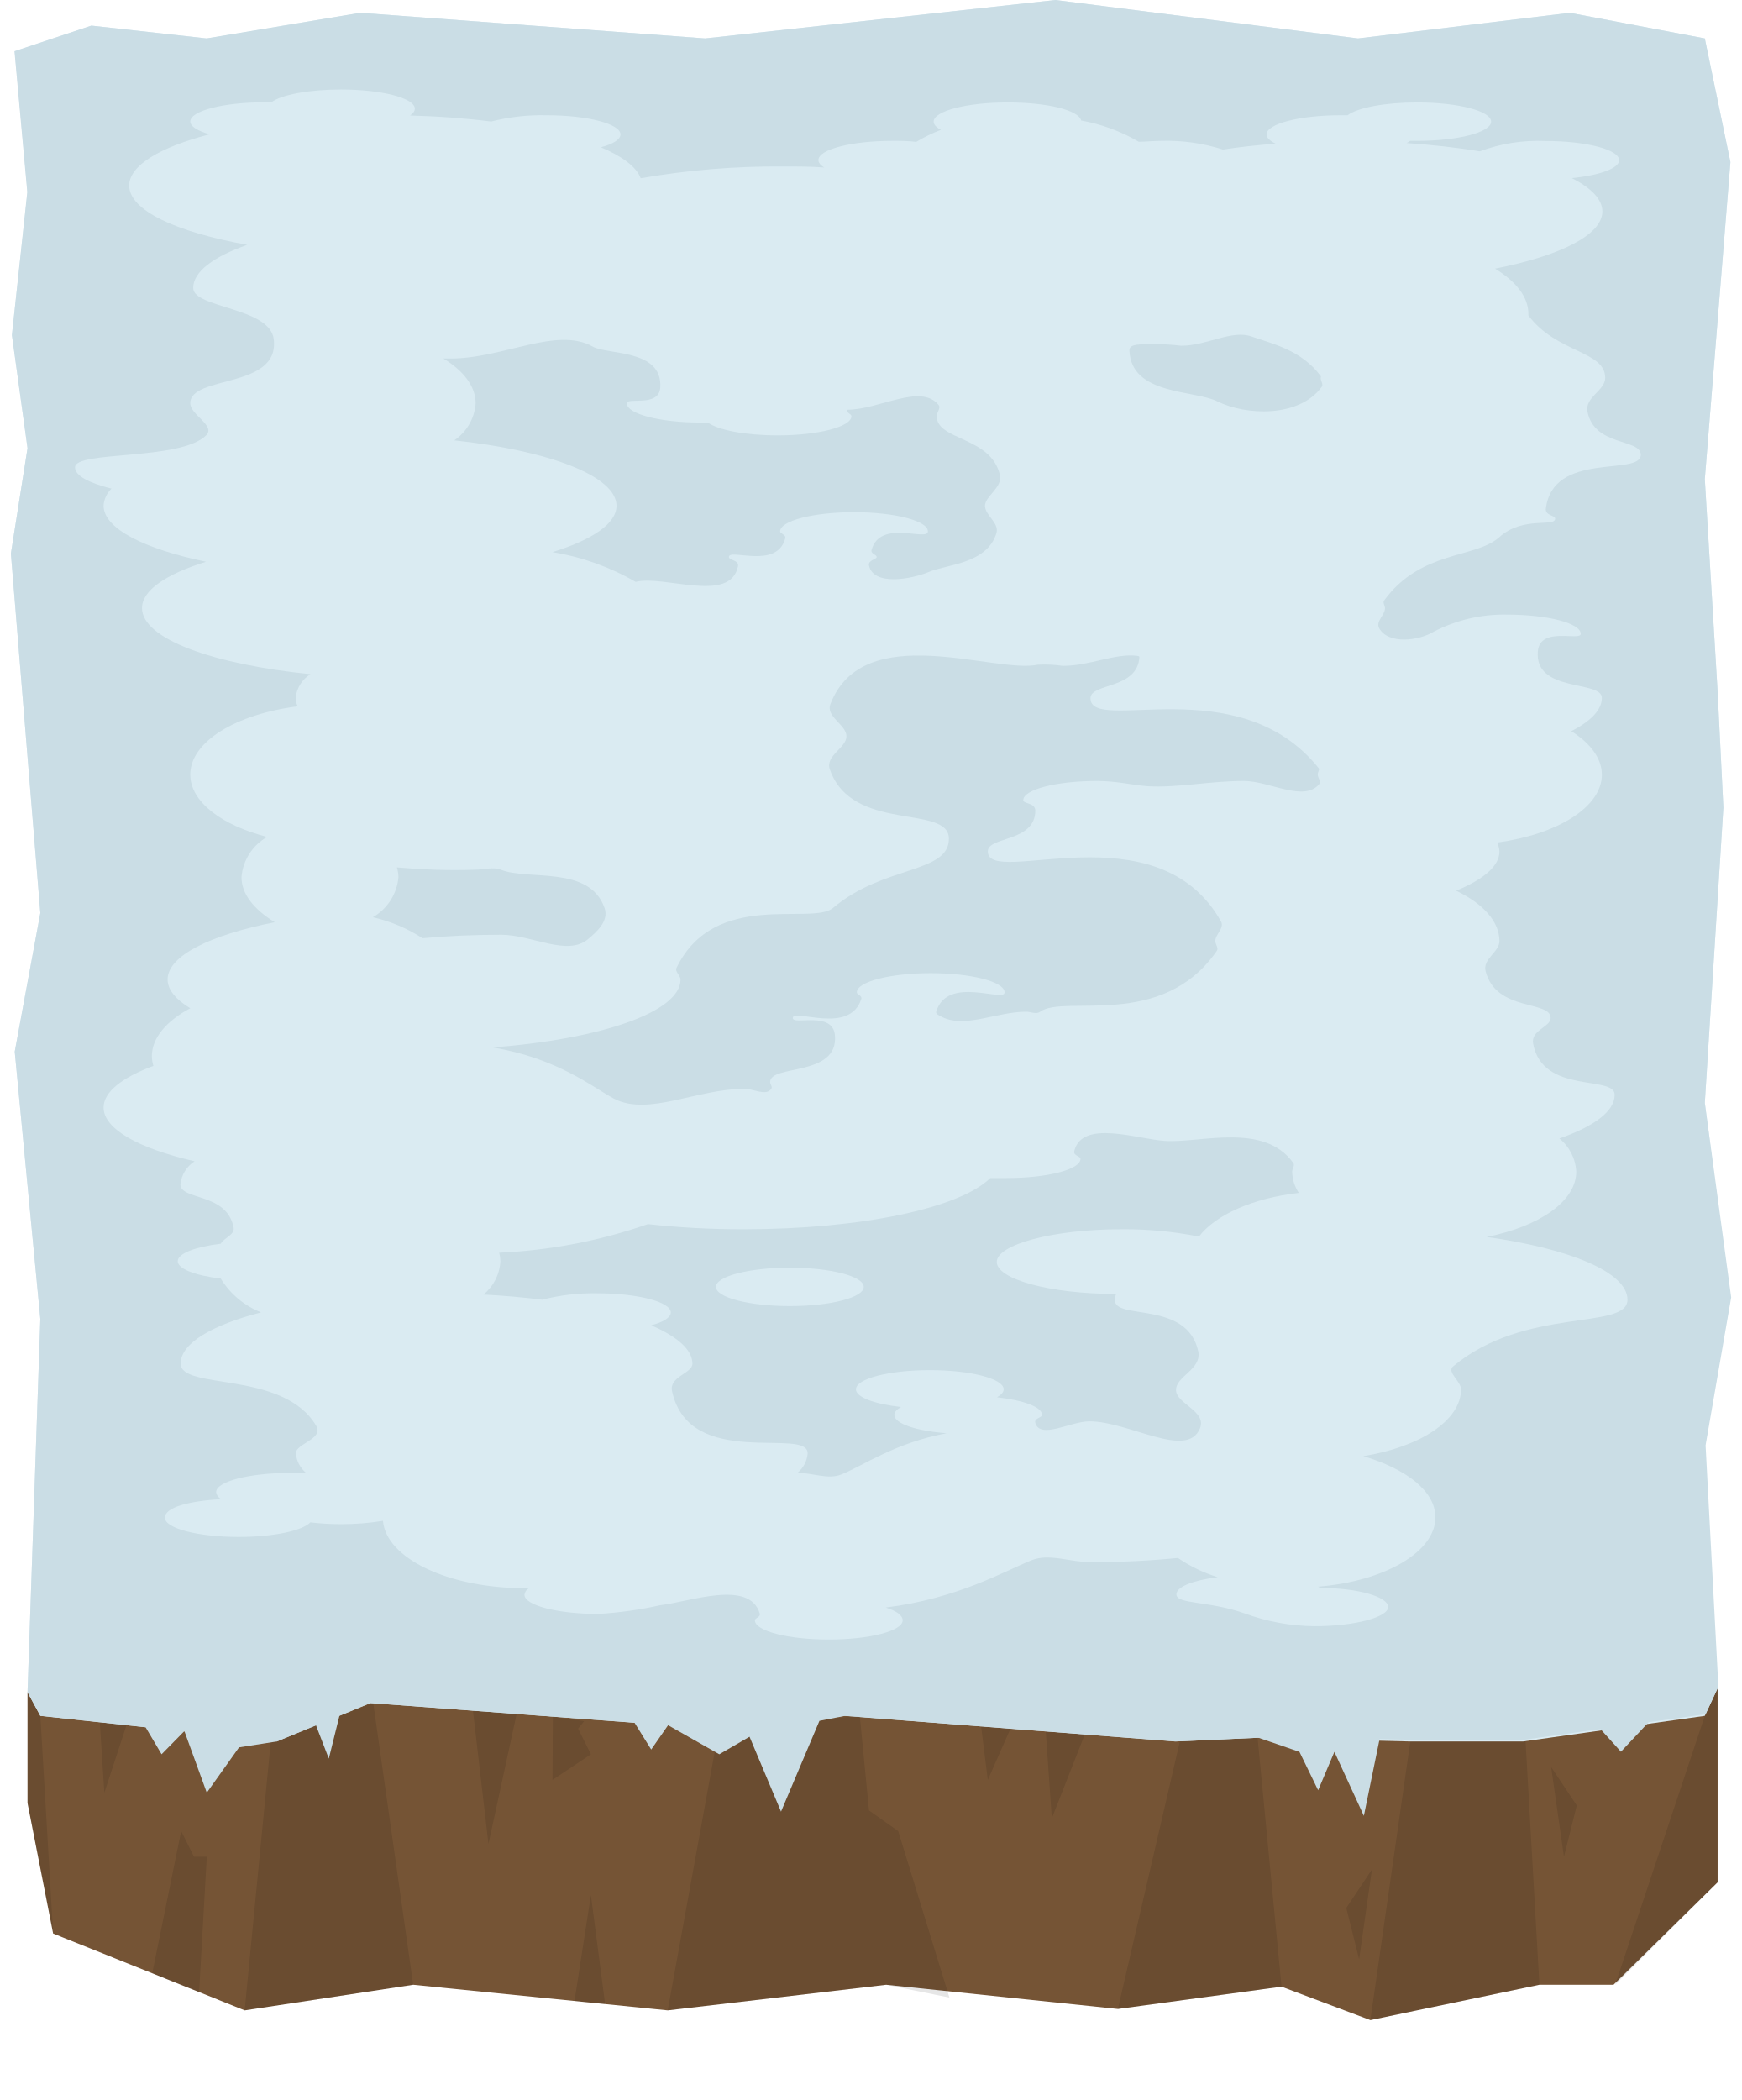
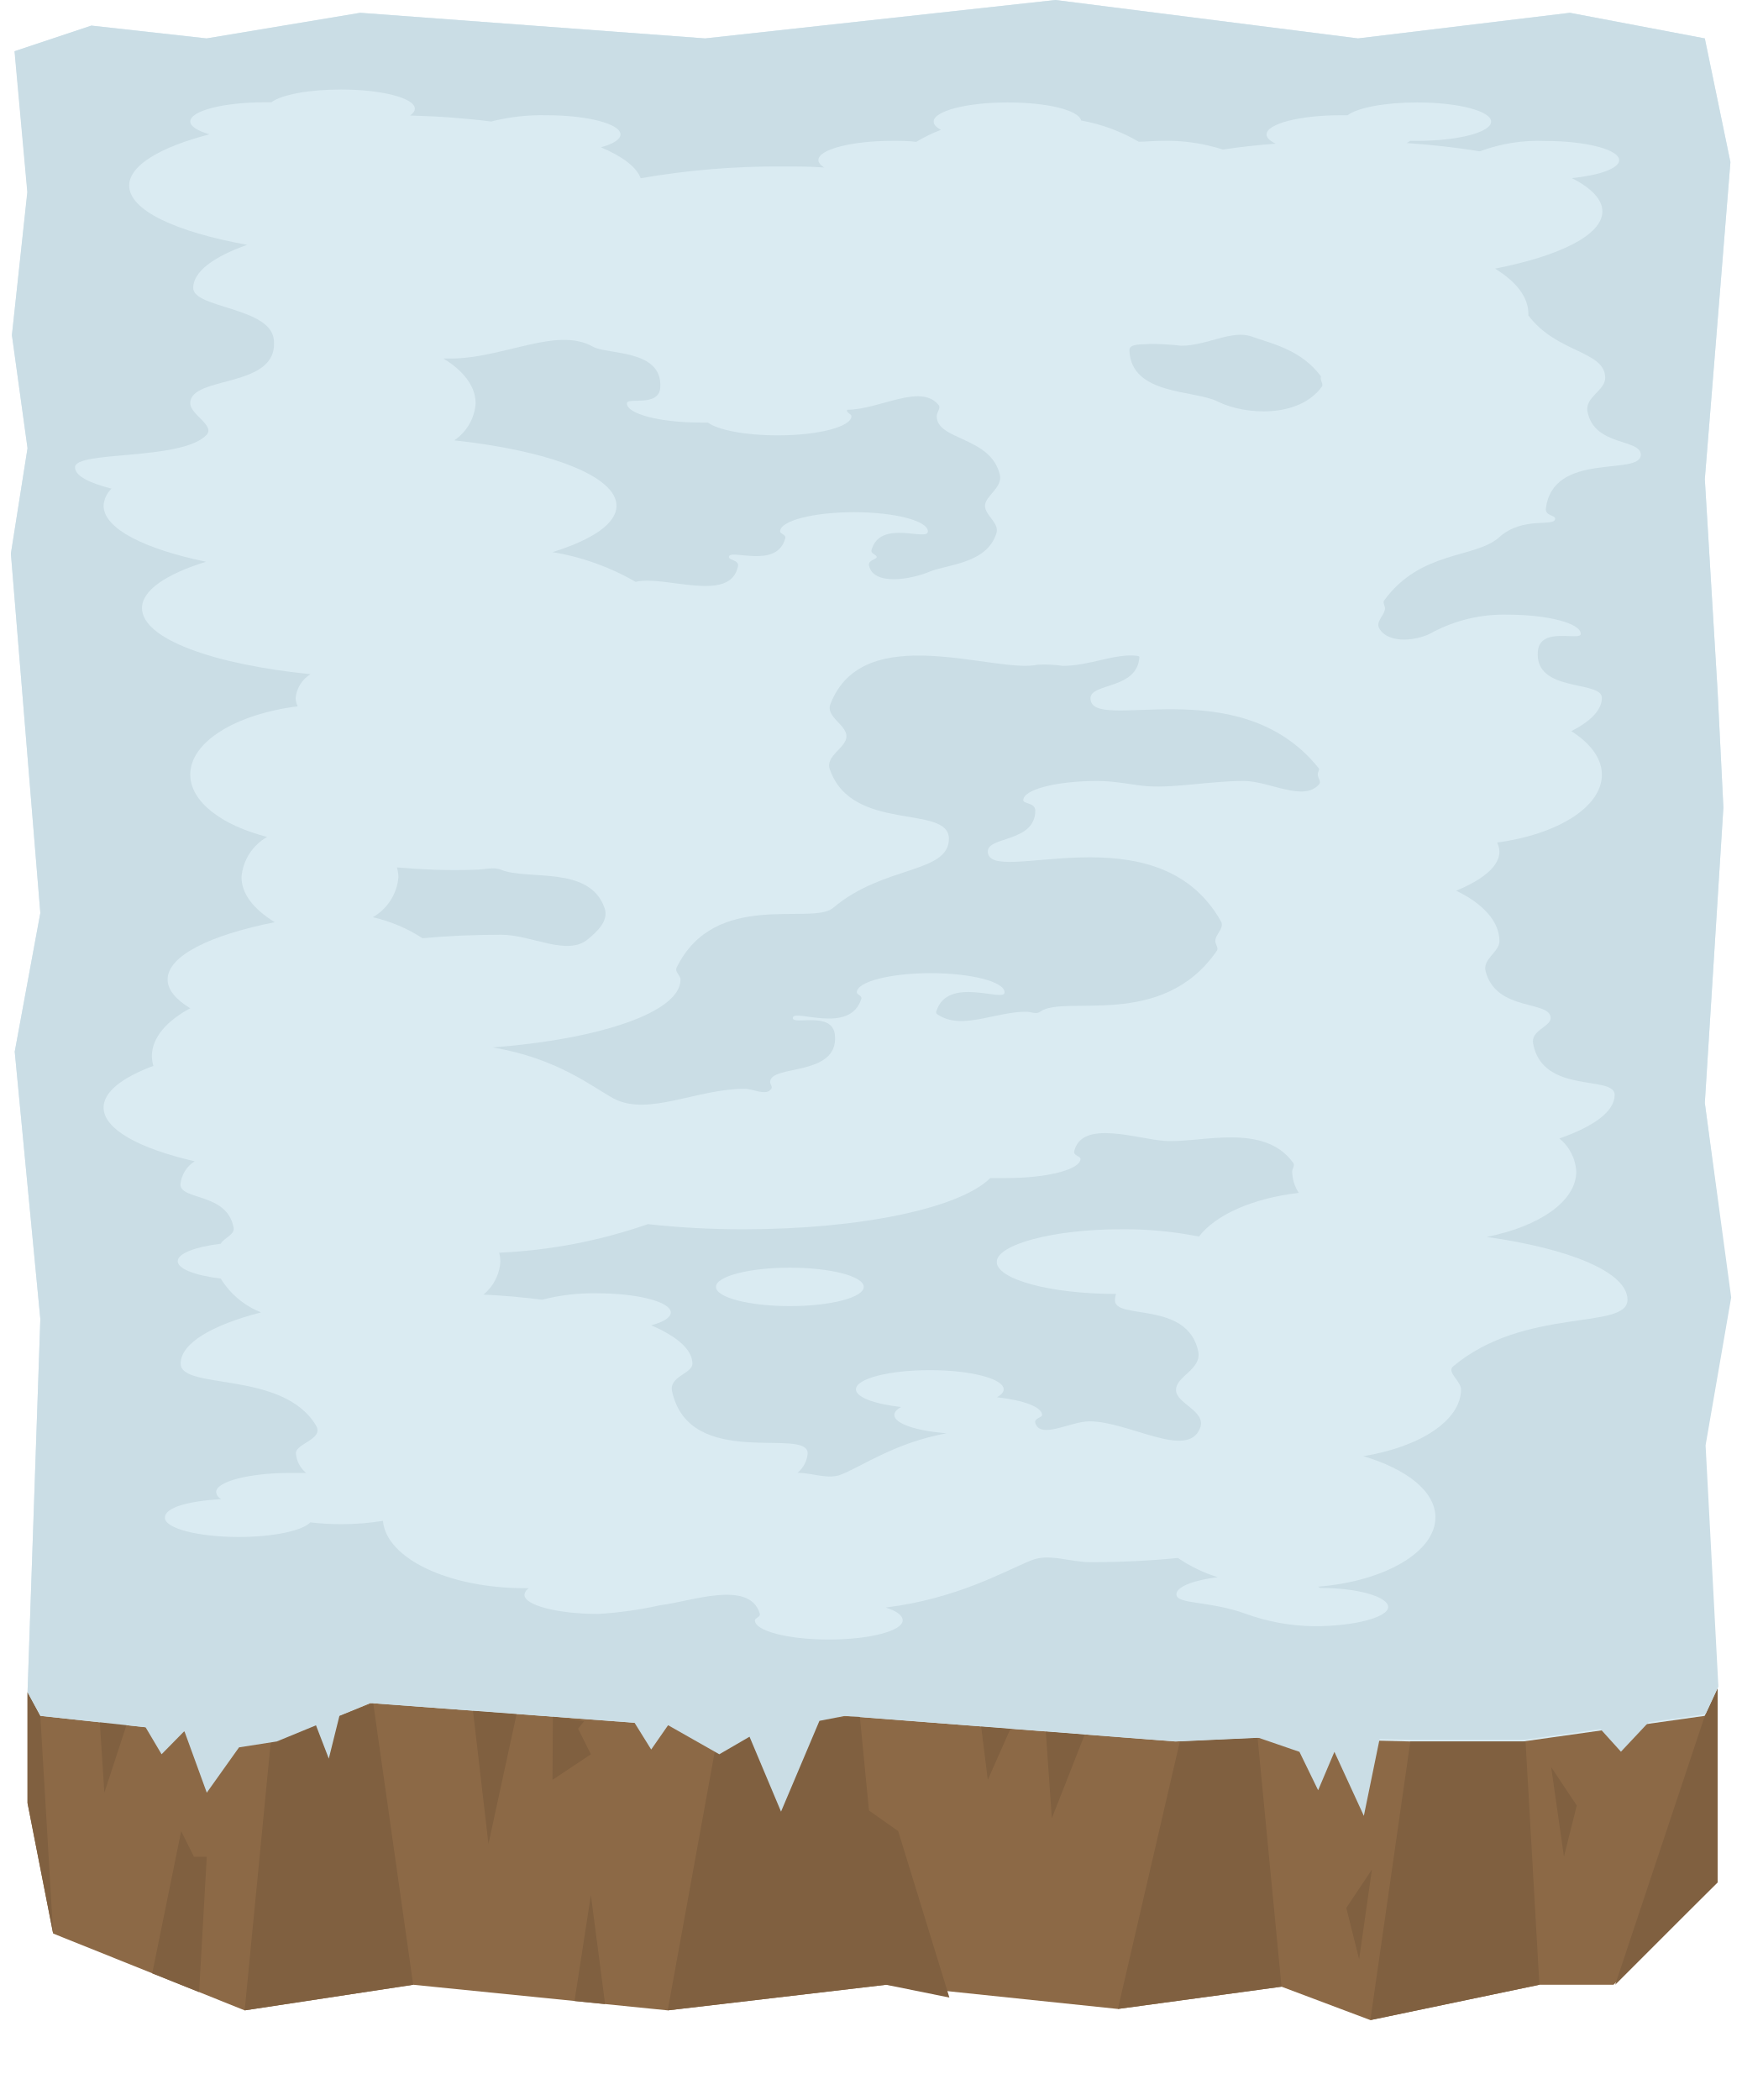
<svg xmlns="http://www.w3.org/2000/svg" viewBox="0 0 136 164">
-   <path d="m134.15 147-8.13 8h-5.79l-13.2 2.76-6.94-2.61-12.78 1.74-18.1-1.89-17.06 2-19.88-2-13.16 2-14.96-6-2-10.19v-8.65l132-.31v3.15z" fill="#755435" />
+   <path d="m134.15 147-8.13 8h-5.79l-13.2 2.76-6.94-2.61-12.78 1.74-18.1-1.89-17.06 2-19.88-2-13.16 2-14.96-6-2-10.19v-8.65l132-.31v3.15z" fill="#8c6946" />
  <path d="m133.15 134-14.19 2h-8.82l-11.92-.29-6.45.29-25.84-2-10.17 1-26.85-2-7.29 3-18.47-2-1-1.84 1-29.15-2-20.88 2-10.83-2.3-28.07 1.3-8.23-1.22-8.83 1.22-11.17-1-11 6-2 9 1 11.99-2 26.93 2 27.36-3 23.63 3 16.55-2 10.54 2 2 9.66-2 24.76 1 16.58.45 9.06-1.45 23.07 2 15.31-2 11.56 1 18.85z" fill="#daebf2" />
-   <g opacity=".1">
+   <g fill="#806040">
    <path d="m3.15 134-1-1.84v8.65l2 10.19z" />
    <path d="m29.15 133-8 3-2.04 21 13.16-2z" />
    <path d="m67.15 134-11 1-4 22 17.06-2 4.94 1-4-13-2.28-1.61z" />
    <path d="m98.22 135.71-6.07.29-4.84 20.89 12.78-1.74z" />
    <path d="m119.15 136h-9l-3.12 21.76 13.2-2.76z" />
    <path d="m134.15 131.85-1 2.15-7 21 8-8z" />
-   </g>
-   <g opacity=".1">
    <path d="m36.94 133.6 1.21 10.4 2.2-10.15z" />
    <path d="m44.87 156.27 1.28-8.27 1.11 8.51z" />
    <path d="m76.63 134.83.52 4.17 1.77-4z" />
    <path d="m81.68 135.22.47 6.78 2.57-6.54z" />
    <path d="m121.15 138 1 7 1-4z" />
    <path d="m106.15 153 1-7-2 3z" />
    <path d="m7.79 134.42.36 5.58 1.75-5.34z" />
    <path d="m11.89 154.11 2.26-11.11 1 2h1l-.6 10.57z" />
    <path d="m43.18 134.06-.03 4.94 3-2-1-2 .47-.58z" />
  </g>
-   <g fill="#cadde5">
-     <path d="m37.15 31.5a3.82 3.82 0 0 1 -1.67 2.89c7.41.8 12.67 2.79 12.67 5.11 0 1.39-1.88 2.65-5 3.62a19 19 0 0 1 6.49 2.32c2.25-.56 7.4 1.73 8-1.22.09-.49-.71-.46-.71-.72 0-.71 3.75 1 4.4-1.46.08-.29-.4-.35-.4-.54 0-.83 2.59-1.5 5.77-1.5s5.77.67 5.77 1.5-3.74-1-4.4 1.46c-.08.29.4.35.4.54s-.69.24-.6.66c.35 1.63 3.35 1.07 4.72.49s4.48-.61 5.23-3c.25-.83-.89-1.39-.89-2.15s1.4-1.42 1.16-2.43c-.72-3-4.93-2.66-4.93-4.57 0-.3.34-.64.15-.87-1.41-1.73-4.63.37-7.15.37-.08.25.34.32.34.5 0 .83-2.58 1.5-5.77 1.5-2.52 0-4.66-.42-5.44-1h-.56c-3.18 0-5.77-.67-5.77-1.5 0-.52 2.52.34 2.61-1.25.18-3-4.14-2.53-5.27-3.18-2.82-1.59-7 .93-11.11.93h-.56c1.56.94 2.52 2.17 2.52 3.5z" />
-     <path d="m101 90.81c-2.3-3.19-7.25-1.53-10-1.71-2.16-.13-6.49-1.71-7.1.8-.09.35.49.39.49.6 0 .83-2.58 1.5-5.77 1.5-.44 0-.87 0-1.28 0-2.33 2.33-10.06 4-19.26 4a67.31 67.31 0 0 1 -7.48-.4 40.89 40.89 0 0 1 -11.61 2.23 3 3 0 0 1 .09.67 3.59 3.59 0 0 1 -1.32 2.6c1.61.08 3.14.22 4.59.4a16 16 0 0 1 4.27-.5c3.19 0 5.77.67 5.77 1.5 0 .39-.58.75-1.53 1 2 .86 3.22 1.89 3.22 3 0 .76-1.85 1-1.59 2.15 1.36 6.22 10.59 2.75 10.59 4.85a2.19 2.19 0 0 1 -.79 1.52c1.17 0 2.39.55 3.42.13 1.67-.67 4.19-2.47 8.22-3.22-2.36-.18-4.08-.75-4.08-1.43 0-.22.19-.43.52-.62-2.06-.23-3.52-.76-3.52-1.38 0-.83 2.59-1.5 5.77-1.5s5.77.67 5.77 1.5c0 .22-.19.43-.52.62 2.07.23 3.52.76 3.52 1.38 0 .22-.64.25-.53.62.38 1.31 2.77-.12 4.22-.12 3.1 0 7.64 3 8.64.55.55-1.36-1.87-1.92-1.87-3s2-1.59 1.74-3c-.84-4-6.51-2.44-6.51-4a1.43 1.43 0 0 1 .09-.5c-5.17 0-9.32-1.15-9.32-2.5s4.38-2.55 9.69-2.55a29.71 29.71 0 0 1 6.1.57c1.29-1.69 4.2-3 7.8-3.41a3.12 3.12 0 0 1 -.52-1.66c0-.23.24-.5.08-.69zm-39.31 11.19c-3.18 0-5.77-.67-5.77-1.5s2.59-1.5 5.77-1.5 5.77.67 5.77 1.5-2.58 1.5-5.77 1.5z" />
-     <path d="m39.15 73c2.39 0 5.17 1.72 6.79.33.67-.56 1.63-1.41 1.28-2.41-1.16-3.37-6-2.14-8.1-3-.6-.24-1.31 0-2 0-2.12.08-4.12-.01-6.12-.18a2.8 2.8 0 0 1 .12.76 4 4 0 0 1 -2 3.13 12.14 12.14 0 0 1 3.88 1.64c1.94-.18 4-.27 6.15-.27z" />
-     <path d="m103.16 29.38c-1.55-2.09-3.87-2.55-5.41-3.1s-3.49.72-5.49.72a21 21 0 0 0 -2.47-.14c-.53.07-1.6-.07-1.58.5.12 3.53 5.12 3.08 6.9 4 2.13 1.06 6.33 1.31 8.13-1.16.13-.18-.09-.44-.09-.67 0-.07.03-.12.01-.15z" />
-     <path d="m103 60c-6.26-7.84-17.83-2.63-17.83-5.47 0-1.21 3.67-.67 3.82-3.22 0-.06-.1-.08-.15-.09-1.78-.22-3.68.78-5.84.78a9.88 9.88 0 0 0 -1.94-.09c-3.37.73-13.62-3.6-16.2 3.07-.39 1 1.25 1.61 1.25 2.52s-1.67 1.51-1.3 2.58c1.73 5 9.3 2.69 9.3 5.42s-5.11 2.06-9.04 5.4c-1.67 1.41-9.24-1.47-12.23 4.68-.15.31.31.6.31.92 0 2.53-6.22 4.65-14.68 5.3 5.08.84 7.82 3.11 9.48 4 2.69 1.4 6.47-.77 10.2-.77.71 0 1.69.59 2.09 0 .11-.15-.09-.35-.09-.53 0-1.4 5.35-.38 5.06-3.65-.17-1.94-3.29-.75-3.29-1.35 0-.79 4.45 1.36 5.35-1.49.08-.26-.35-.33-.35-.51 0-.83 2.59-1.5 5.77-1.5s5.77.67 5.77 1.5-4.46-1.36-5.34 1.5c-.06.18.19.27.3.34 1.83 1.06 4.36-.33 6.73-.33.36 0 .79.23 1.09 0 1.9-1.38 9.51 1.46 13.8-4.76.15-.21-.12-.5-.12-.76 0-.53.72-1 .45-1.52-5-8.92-18.22-2.61-18.22-5.48 0-1.19 3.69-.69 3.71-3.18 0-.64-.94-.52-.94-.82 0-.83 2.59-1.5 5.77-1.5 1.52 0 2.88.34 3.94.41 2.33.14 4.85-.41 7.52-.41 2 0 4.69 1.68 5.89.24.16-.19-.12-.49-.12-.74s.17-.38.08-.49z" />
-     <path d="m133.15 86.13 1.45-23.07-.45-9.06-1-16.58 2-24.76-2-9.66-10.54-2-16.55 2-23.63-3-27.36 3-26.94-2-12 2-9-1-6 2 1 11-1.2 11.17 1.22 8.83-1.3 8.23 2.3 28.07-2 10.83 2 20.88-1 29.15 1 1.84 8.22.89 1.25 2.11 1.78-1.81 1.75 4.81 2.52-3.54 2.95-.46 3.06-1.26 1 2.6.83-3.34 2.43-1 20.62 1.54 1.3 2.09 1.32-1.9 4 2.27 2.36-1.37 2.46 5.85 3-7.09 2-.39 25.84 2 6.45-.29 3.2 1.1 1.46 3 1.27-3 2.3 5 1.23-6 2.46.06h8.79l6-.84 1.6 1.77 2.16-2.3 4.45-.63 1-2.15-1-18.85 2-11.55zm-12.42-46.36c0 .51.73.47.73.73 0 .7-2.5-.23-4.36 1.45s-6.13 1-9 4.95c-.12.17.07.4.07.6 0 .54-.73 1-.46 1.55.71 1.3 3.1 1 4.27.28a11.91 11.91 0 0 1 5.71-1.33c3.19 0 5.77.67 5.77 1.5 0 .6-3.17-.62-3.35 1.36-.29 3.26 5 2.24 5 3.64 0 .94-.87 1.83-2.39 2.6 1.49.94 2.39 2.12 2.39 3.4 0 2.53-3.47 4.66-8.18 5.3a1.77 1.77 0 0 1 .18.7c0 1.13-1.25 2.18-3.38 3.06 2.08 1 3.38 2.39 3.38 3.94 0 .84-1.33 1.39-1.08 2.35.83 3.19 5.08 2.25 5.08 3.65 0 .7-1.56.94-1.37 2 .74 4 6.37 2.43 6.37 4 0 1.29-1.62 2.47-4.32 3.41a3.56 3.56 0 0 1 1.32 2.59c0 2.31-2.88 4.28-7 5.1 6.5.91 11 2.76 11 4.9 0 2.42-8 .5-13.62 5.21-.52.44.62 1.16.62 1.79 0 2.43-3.2 4.5-7.63 5.22 3.36 1 5.63 2.73 5.63 4.78 0 2.71-4 5-9.16 5.41a.71.71 0 0 1 .14.1c3 0 5.33.7 5.33 1.49s-2.58 1.5-5.77 1.5a16.29 16.29 0 0 1 -5.44-1c-2.82-1-5.33-.7-5.33-1.49 0-.59 1.32-1.1 3.22-1.34a11.74 11.74 0 0 1 -3.1-1.5c-2.13.21-4.42.33-6.81.33-1.6 0-3.25-.71-4.63-.15-2.09.84-5.78 3-11.39 3.69.83.26 1.33.6 1.33 1 0 .83-2.58 1.5-5.77 1.5s-5.77-.67-5.77-1.5c0-.19.46-.25.38-.53-.81-2.68-5.43-.92-7.78-.65a30.33 30.33 0 0 1 -4.83.68c-3.18 0-5.77-.67-5.77-1.5a.69.69 0 0 1 .35-.51h-.31c-6 0-10.84-2.34-11.09-5.26a19.58 19.58 0 0 1 -3.26.26 20.06 20.06 0 0 1 -2.41-.14c-.62.65-2.88 1.14-5.59 1.14-3.18 0-5.77-.67-5.77-1.5s1.88-1.3 4.4-1.46a.72.72 0 0 1 -.4-.54c0-.83 2.59-1.5 5.77-1.5h1.26a2.21 2.21 0 0 1 -.8-1.54c0-.76 2.2-1.1 1.58-2.15-2.58-4.35-10.58-2.75-10.58-4.85 0-1.58 2.42-3 6.28-4a6.49 6.49 0 0 1 -3.15-2.64c-2-.24-3.36-.76-3.36-1.36s1.38-1.12 3.36-1.36c.24-.46 1.14-.7 1-1.29-.53-2.71-4.15-2.09-4.15-3.35a2.44 2.44 0 0 1 1.11-1.8c-4.35-1-7.11-2.51-7.11-4.2 0-1.22 1.45-2.34 3.89-3.25a2.79 2.79 0 0 1 -.12-.75c0-1.45 1.15-2.76 3-3.75-1.13-.68-1.77-1.45-1.77-2.25 0-1.84 3.31-3.47 8.37-4.47-1.62-1-2.6-2.19-2.6-3.53a4 4 0 0 1 2-3.13c-3.55-.91-6-2.75-6-4.87 0-2.57 3.58-4.72 8.39-5.33a1.61 1.61 0 0 1 -.16-.67 2.47 2.47 0 0 1 1.16-1.84c-7.67-.77-13.16-2.78-13.16-5.16 0-1.39 1.88-2.65 5-3.62-4.82-1-8-2.59-8-4.38a2 2 0 0 1 .62-1.33c-1.77-.45-2.85-1-2.85-1.67 0-1.31 8.23-.5 10.24-2.49.77-.76-1.24-1.6-1.24-2.51 0-2.22 7-1.09 6.52-5-.29-2.5-6.29-2.42-6.29-4 0-1.27 1.58-2.44 4.22-3.37-5.54-1-9.22-2.68-9.22-4.63 0-1.57 2.42-3 6.27-4-.92-.27-1.5-.62-1.5-1 0-.83 2.59-1.5 5.77-1.5h.56c.78-.59 2.92-1 5.44-1 3.19 0 5.77.67 5.77 1.5 0 .19-.14.36-.37.53 2.24.06 4.36.22 6.33.47a16 16 0 0 1 4.33-.49c3.19 0 5.77.67 5.77 1.5 0 .39-.58.75-1.53 1 1.67.71 2.78 1.53 3.11 2.42a62.16 62.16 0 0 1 11.11-.92c1.1 0 2.17 0 3.22.08-.29-.18-.45-.38-.45-.58 0-.83 2.59-1.5 5.77-1.5.66 0 1.28 0 1.87.08a12 12 0 0 1 1.93-.94c-.36-.19-.57-.41-.57-.64 0-.83 2.59-1.5 5.77-1.5s5.56.62 5.75 1.41a13.64 13.64 0 0 1 4.5 1.66c.55 0 1.14-.07 1.75-.07a14.39 14.39 0 0 1 4.83.68c1.29-.2 2.66-.35 4.11-.46-.45-.22-.71-.46-.71-.72 0-.83 2.59-1.5 5.77-1.5h.56c.78-.59 2.92-1 5.44-1 3.19 0 5.77.67 5.77 1.5s-2.58 1.5-5.77 1.5h-.56a1.14 1.14 0 0 1 -.27.17c2 .14 4 .36 5.71.65a13.06 13.06 0 0 1 5.12-.81c3.19 0 5.77.67 5.77 1.5 0 .64-1.53 1.18-3.69 1.4 1.51.77 2.38 1.66 2.38 2.6 0 1.84-3.31 3.47-8.38 4.47 1.62 1 2.6 2.19 2.6 3.53v.12c2.19 2.95 6 2.75 6 4.88 0 1-1.61 1.5-1.38 2.65.53 2.71 4.16 2.09 4.16 3.35 0 1.72-6.91-.34-7.42 4.26z" />
-   </g>
+   <path d="m37.15 31.5a3.82 3.82 0 0 1 -1.67 2.89c7.41.8 12.67 2.79 12.67 5.11 0 1.39-1.88 2.65-5 3.62a19 19 0 0 1 6.49 2.32c2.25-.56 7.4 1.73 8-1.22.09-.49-.71-.46-.71-.72 0-.71 3.75 1 4.4-1.46.08-.29-.4-.35-.4-.54 0-.83 2.59-1.5 5.77-1.5s5.77.67 5.77 1.5-3.74-1-4.4 1.46c-.08.29.4.35.4.54s-.69.24-.6.66c.35 1.63 3.35 1.07 4.72.49s4.48-.61 5.23-3c.25-.83-.89-1.39-.89-2.15s1.4-1.42 1.16-2.43c-.72-3-4.93-2.66-4.93-4.57 0-.3.34-.64.15-.87-1.41-1.73-4.63.37-7.15.37-.08.25.34.32.34.5 0 .83-2.58 1.5-5.77 1.5-2.52 0-4.66-.42-5.44-1h-.56c-3.18 0-5.77-.67-5.77-1.5 0-.52 2.52.34 2.61-1.25.18-3-4.14-2.53-5.27-3.18-2.82-1.59-7 .93-11.11.93h-.56c1.56.94 2.52 2.17 2.52 3.5z" fill="#cadde5" />
+   <path d="m101 90.81c-2.3-3.19-7.25-1.53-10-1.71-2.16-.13-6.49-1.71-7.1.8-.09.35.49.39.49.6 0 .83-2.58 1.5-5.77 1.5-.44 0-.87 0-1.28 0-2.33 2.33-10.06 4-19.26 4a67.31 67.31 0 0 1 -7.48-.4 40.89 40.89 0 0 1 -11.61 2.23 3 3 0 0 1 .09.67 3.59 3.59 0 0 1 -1.32 2.6c1.61.08 3.14.22 4.59.4a16 16 0 0 1 4.27-.5c3.19 0 5.77.67 5.77 1.5 0 .39-.58.75-1.53 1 2 .86 3.22 1.89 3.22 3 0 .76-1.85 1-1.59 2.15 1.36 6.22 10.59 2.75 10.59 4.85a2.19 2.19 0 0 1 -.79 1.52c1.17 0 2.39.55 3.42.13 1.67-.67 4.19-2.47 8.22-3.22-2.36-.18-4.08-.75-4.08-1.43 0-.22.19-.43.52-.62-2.06-.23-3.52-.76-3.52-1.38 0-.83 2.59-1.5 5.77-1.5s5.77.67 5.77 1.5c0 .22-.19.43-.52.62 2.07.23 3.52.76 3.52 1.38 0 .22-.64.25-.53.62.38 1.31 2.77-.12 4.22-.12 3.1 0 7.64 3 8.64.55.55-1.36-1.87-1.92-1.87-3s2-1.59 1.74-3c-.84-4-6.51-2.44-6.51-4a1.43 1.43 0 0 1 .09-.5c-5.17 0-9.32-1.15-9.32-2.5s4.38-2.55 9.69-2.55a29.71 29.71 0 0 1 6.1.57c1.29-1.69 4.2-3 7.8-3.41a3.12 3.12 0 0 1 -.52-1.66c0-.23.24-.5.08-.69zm-39.31 11.19c-3.18 0-5.77-.67-5.77-1.5s2.59-1.5 5.77-1.5 5.77.67 5.77 1.5-2.58 1.5-5.77 1.5z" fill="#cadde5" />
+   <path d="m39.15 73c2.39 0 5.17 1.72 6.79.33.67-.56 1.63-1.41 1.28-2.41-1.16-3.37-6-2.14-8.1-3-.6-.24-1.31 0-2 0-2.12.08-4.12-.01-6.12-.18a2.8 2.8 0 0 1 .12.76 4 4 0 0 1 -2 3.13 12.14 12.14 0 0 1 3.88 1.64c1.94-.18 4-.27 6.15-.27z" fill="#cadde5" />
+   <path d="m103.16 29.38c-1.55-2.09-3.87-2.55-5.41-3.1s-3.49.72-5.49.72a21 21 0 0 0 -2.47-.14c-.53.07-1.6-.07-1.58.5.12 3.53 5.12 3.08 6.9 4 2.13 1.06 6.33 1.31 8.13-1.16.13-.18-.09-.44-.09-.67 0-.07.03-.12.01-.15z" fill="#cadde5" />
+   <path d="m103 60c-6.26-7.84-17.83-2.63-17.83-5.47 0-1.21 3.67-.67 3.82-3.22 0-.06-.1-.08-.15-.09-1.78-.22-3.68.78-5.84.78a9.88 9.88 0 0 0 -1.94-.09c-3.37.73-13.62-3.6-16.2 3.07-.39 1 1.25 1.61 1.25 2.52s-1.67 1.51-1.3 2.58c1.73 5 9.3 2.69 9.3 5.42s-5.11 2.06-9.04 5.4c-1.67 1.41-9.24-1.47-12.23 4.68-.15.31.31.6.31.92 0 2.53-6.22 4.65-14.68 5.3 5.08.84 7.82 3.11 9.48 4 2.69 1.4 6.47-.77 10.2-.77.71 0 1.69.59 2.09 0 .11-.15-.09-.35-.09-.53 0-1.4 5.35-.38 5.06-3.65-.17-1.94-3.29-.75-3.29-1.35 0-.79 4.45 1.36 5.35-1.49.08-.26-.35-.33-.35-.51 0-.83 2.59-1.5 5.77-1.5s5.77.67 5.77 1.5-4.46-1.36-5.34 1.5c-.06.18.19.27.3.34 1.83 1.06 4.36-.33 6.73-.33.36 0 .79.23 1.09 0 1.9-1.38 9.51 1.46 13.8-4.76.15-.21-.12-.5-.12-.76 0-.53.72-1 .45-1.52-5-8.92-18.22-2.61-18.22-5.48 0-1.19 3.69-.69 3.71-3.18 0-.64-.94-.52-.94-.82 0-.83 2.59-1.5 5.77-1.5 1.52 0 2.88.34 3.94.41 2.33.14 4.85-.41 7.52-.41 2 0 4.69 1.68 5.89.24.16-.19-.12-.49-.12-.74s.17-.38.08-.49z" fill="#cadde5" />
+   <path d="m133.15 86.13 1.45-23.07-.45-9.06-1-16.58 2-24.76-2-9.66-10.54-2-16.55 2-23.63-3-27.36 3-26.94-2-12 2-9-1-6 2 1 11-1.2 11.17 1.22 8.83-1.3 8.23 2.3 28.07-2 10.83 2 20.88-1 29.15 1 1.84 8.22.89 1.25 2.11 1.78-1.81 1.75 4.81 2.52-3.54 2.95-.46 3.06-1.26 1 2.6.83-3.34 2.43-1 20.62 1.54 1.3 2.09 1.32-1.9 4 2.27 2.36-1.37 2.46 5.85 3-7.09 2-.39 25.84 2 6.45-.29 3.2 1.1 1.46 3 1.27-3 2.3 5 1.23-6 2.46.06h8.79l6-.84 1.6 1.77 2.16-2.3 4.45-.63 1-2.15-1-18.85 2-11.55zm-12.42-46.36c0 .51.73.47.73.73 0 .7-2.5-.23-4.36 1.45s-6.13 1-9 4.95c-.12.17.07.4.07.6 0 .54-.73 1-.46 1.55.71 1.3 3.1 1 4.27.28a11.91 11.91 0 0 1 5.71-1.33c3.19 0 5.77.67 5.77 1.5 0 .6-3.17-.62-3.35 1.36-.29 3.26 5 2.24 5 3.64 0 .94-.87 1.83-2.39 2.6 1.49.94 2.39 2.12 2.39 3.4 0 2.53-3.47 4.66-8.18 5.3a1.77 1.77 0 0 1 .18.7c0 1.13-1.25 2.18-3.38 3.06 2.08 1 3.38 2.39 3.38 3.94 0 .84-1.33 1.39-1.08 2.35.83 3.19 5.08 2.25 5.08 3.65 0 .7-1.56.94-1.37 2 .74 4 6.37 2.43 6.37 4 0 1.29-1.62 2.47-4.32 3.41a3.56 3.56 0 0 1 1.32 2.59c0 2.31-2.88 4.28-7 5.1 6.5.91 11 2.76 11 4.9 0 2.42-8 .5-13.62 5.21-.52.44.62 1.16.62 1.79 0 2.43-3.2 4.5-7.63 5.22 3.36 1 5.63 2.73 5.63 4.78 0 2.71-4 5-9.16 5.41a.71.71 0 0 1 .14.1c3 0 5.33.7 5.33 1.49s-2.58 1.5-5.77 1.5a16.29 16.29 0 0 1 -5.44-1c-2.82-1-5.33-.7-5.33-1.49 0-.59 1.32-1.1 3.22-1.34a11.74 11.74 0 0 1 -3.1-1.5c-2.13.21-4.42.33-6.81.33-1.6 0-3.25-.71-4.63-.15-2.09.84-5.78 3-11.39 3.69.83.26 1.33.6 1.33 1 0 .83-2.58 1.5-5.77 1.5s-5.77-.67-5.77-1.5c0-.19.46-.25.38-.53-.81-2.68-5.43-.92-7.78-.65a30.33 30.33 0 0 1 -4.83.68c-3.18 0-5.77-.67-5.77-1.5a.69.69 0 0 1 .35-.51h-.31c-6 0-10.84-2.34-11.09-5.26a19.58 19.58 0 0 1 -3.26.26 20.06 20.06 0 0 1 -2.41-.14c-.62.65-2.88 1.14-5.59 1.14-3.18 0-5.77-.67-5.77-1.5s1.88-1.3 4.4-1.46a.72.72 0 0 1 -.4-.54c0-.83 2.59-1.5 5.77-1.5h1.26a2.21 2.21 0 0 1 -.8-1.54c0-.76 2.2-1.1 1.58-2.15-2.58-4.35-10.58-2.75-10.58-4.85 0-1.58 2.42-3 6.28-4a6.49 6.49 0 0 1 -3.15-2.64c-2-.24-3.36-.76-3.36-1.36s1.38-1.12 3.36-1.36c.24-.46 1.14-.7 1-1.29-.53-2.71-4.15-2.09-4.15-3.35a2.44 2.44 0 0 1 1.11-1.8c-4.35-1-7.11-2.51-7.11-4.2 0-1.22 1.45-2.34 3.89-3.25a2.79 2.79 0 0 1 -.12-.75c0-1.45 1.15-2.76 3-3.75-1.13-.68-1.77-1.45-1.77-2.25 0-1.84 3.31-3.47 8.37-4.47-1.62-1-2.6-2.19-2.6-3.53a4 4 0 0 1 2-3.13c-3.55-.91-6-2.75-6-4.87 0-2.57 3.58-4.72 8.39-5.33a1.61 1.61 0 0 1 -.16-.67 2.47 2.47 0 0 1 1.16-1.84c-7.67-.77-13.16-2.78-13.16-5.16 0-1.39 1.88-2.65 5-3.62-4.82-1-8-2.59-8-4.38a2 2 0 0 1 .62-1.33c-1.77-.45-2.85-1-2.85-1.67 0-1.31 8.23-.5 10.24-2.49.77-.76-1.24-1.6-1.24-2.51 0-2.22 7-1.09 6.52-5-.29-2.5-6.29-2.42-6.29-4 0-1.27 1.58-2.44 4.22-3.37-5.54-1-9.22-2.68-9.22-4.63 0-1.57 2.42-3 6.27-4-.92-.27-1.5-.62-1.5-1 0-.83 2.59-1.5 5.77-1.5h.56c.78-.59 2.92-1 5.44-1 3.19 0 5.77.67 5.77 1.5 0 .19-.14.36-.37.53 2.24.06 4.36.22 6.33.47a16 16 0 0 1 4.33-.49c3.19 0 5.77.67 5.77 1.5 0 .39-.58.75-1.53 1 1.67.71 2.78 1.53 3.11 2.42a62.16 62.16 0 0 1 11.11-.92c1.1 0 2.17 0 3.22.08-.29-.18-.45-.38-.45-.58 0-.83 2.59-1.5 5.77-1.5.66 0 1.28 0 1.87.08a12 12 0 0 1 1.93-.94c-.36-.19-.57-.41-.57-.64 0-.83 2.59-1.5 5.77-1.5s5.56.62 5.75 1.41a13.64 13.64 0 0 1 4.5 1.66c.55 0 1.14-.07 1.75-.07a14.39 14.39 0 0 1 4.83.68c1.29-.2 2.66-.35 4.11-.46-.45-.22-.71-.46-.71-.72 0-.83 2.59-1.5 5.77-1.5h.56c.78-.59 2.92-1 5.44-1 3.19 0 5.77.67 5.77 1.5s-2.58 1.5-5.77 1.5h-.56a1.14 1.14 0 0 1 -.27.17c2 .14 4 .36 5.71.65a13.06 13.06 0 0 1 5.12-.81c3.19 0 5.77.67 5.77 1.5 0 .64-1.53 1.18-3.69 1.4 1.51.77 2.38 1.66 2.38 2.6 0 1.84-3.31 3.47-8.38 4.47 1.62 1 2.6 2.19 2.6 3.53v.12c2.19 2.95 6 2.75 6 4.88 0 1-1.61 1.5-1.38 2.65.53 2.71 4.16 2.09 4.16 3.35 0 1.72-6.91-.34-7.42 4.26z" fill="#cadde5" />
</svg>
